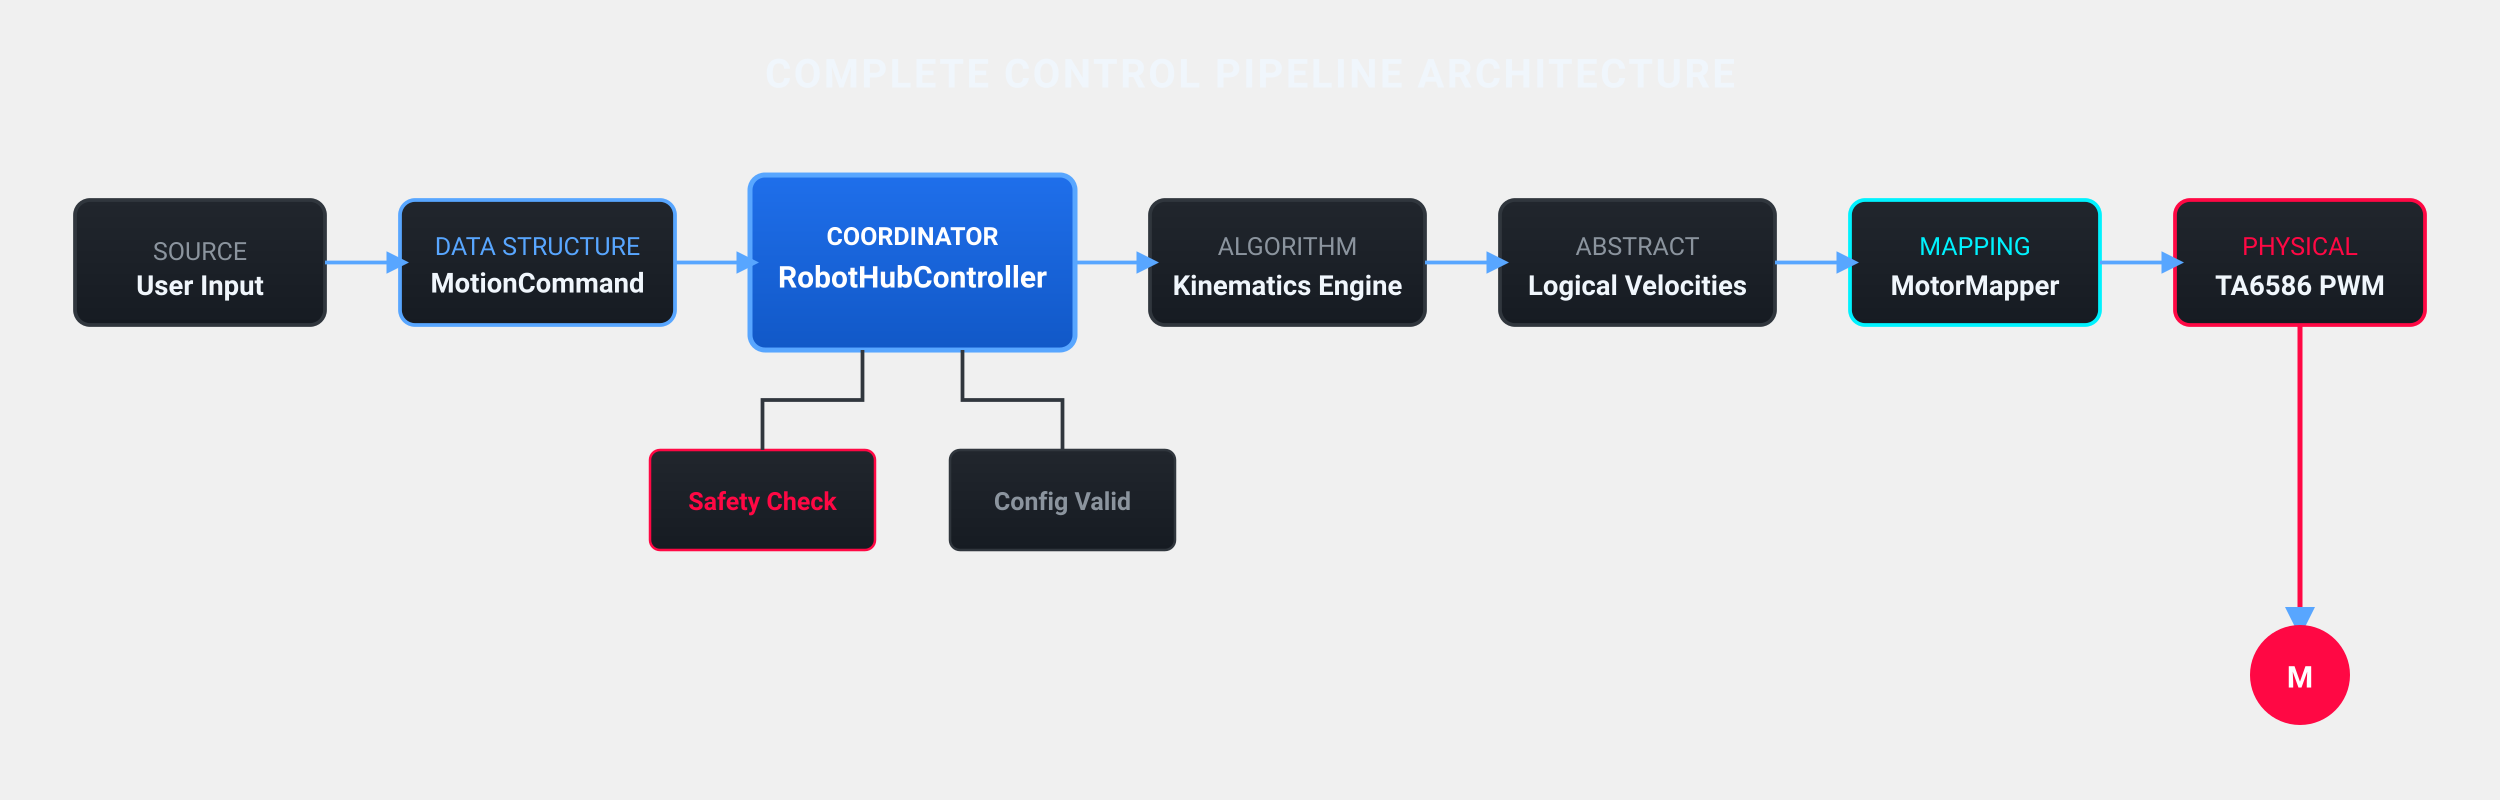
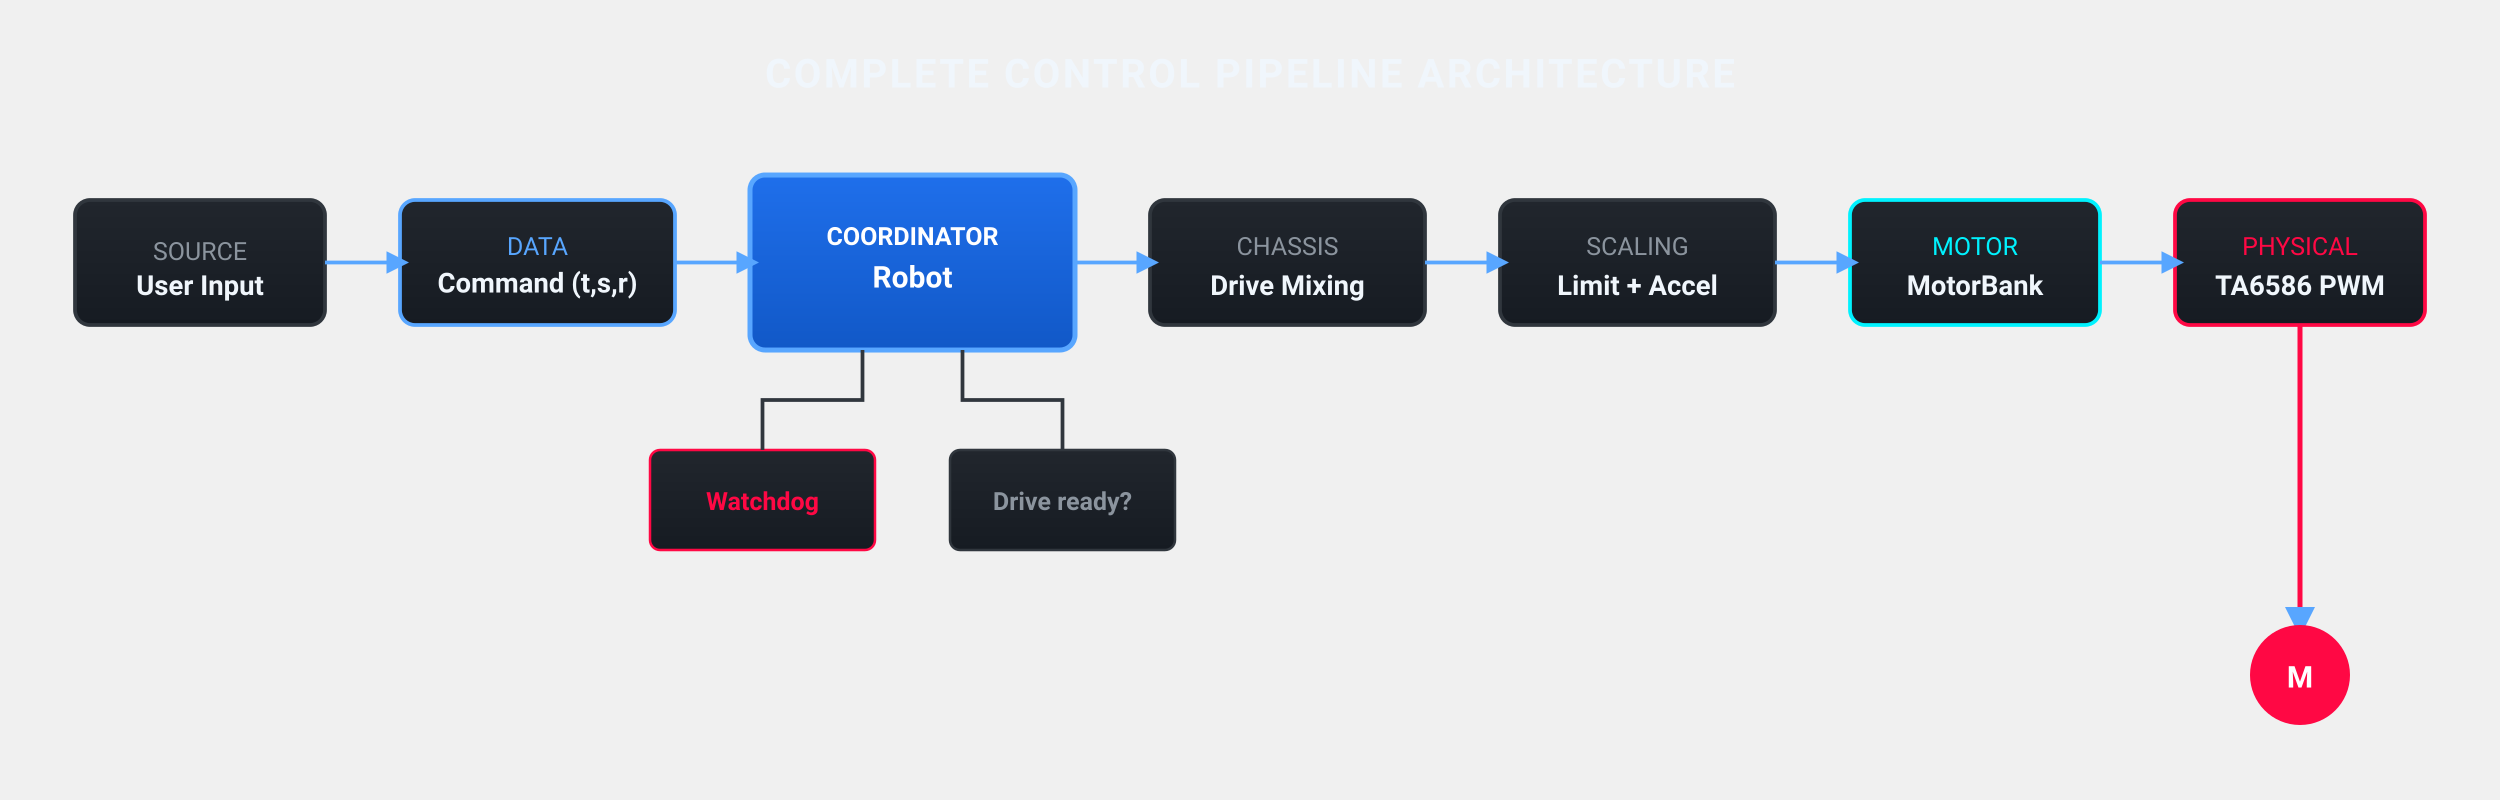
<svg xmlns="http://www.w3.org/2000/svg" viewBox="0 0 1000 320" width="100%" height="100%" style="background-color: #0d1117; font-family: -apple-system, BlinkMacSystemFont, 'Segoe UI', Roboto, Helvetica, Arial, sans-serif;">
  <defs>
    <linearGradient id="node-bg" x1="0%" y1="0%" x2="0%" y2="100%">
      <stop offset="0%" stop-color="#21262d" />
      <stop offset="100%" stop-color="#161b22" />
    </linearGradient>
    <linearGradient id="node-highlight" x1="0%" y1="0%" x2="0%" y2="100%">
      <stop offset="0%" stop-color="#1f6feb" />
      <stop offset="100%" stop-color="#1158c7" />
    </linearGradient>
    <marker id="arrow" viewBox="0 0 10 10" refX="6" refY="5" markerWidth="6" markerHeight="6" orient="auto-start-reverse">
      <path d="M 0 0 L 10 5 L 0 10 z" fill="#58a6ff" />
    </marker>
  </defs>
  <text x="500" y="35" fill="#f0f6fc" font-size="16" font-weight="bold" text-anchor="middle" letter-spacing="1">COMPLETE CONTROL PIPELINE ARCHITECTURE</text>
  <g transform="translate(30, 80)">
    <rect width="100" height="50" rx="6" fill="url(#node-bg)" stroke="#30363d" stroke-width="1.5" />
    <text x="50" y="24" fill="#8b949e" font-size="10" text-anchor="middle">SOURCE</text>
    <text x="50" y="38" fill="#f0f6fc" font-size="11" font-weight="bold" text-anchor="middle">User Input</text>
  </g>
  <g transform="translate(160, 80)">
    <rect width="110" height="50" rx="6" fill="url(#node-bg)" stroke="#58a6ff" stroke-width="1.5" />
-     <text x="55" y="22" fill="#58a6ff" font-size="10" text-anchor="middle">DATA STRUCTURE</text>
-     <text x="55" y="37" fill="#f0f6fc" font-size="11" font-weight="bold" text-anchor="middle">MotionCommand</text>
+     <text x="55" y="22" fill="#58a6ff" font-size="10" text-anchor="middle">DATA</text>
+     <text x="55" y="37" fill="#f0f6fc" font-size="11" font-weight="bold" text-anchor="middle">Command (t,s,r)</text>
  </g>
  <g transform="translate(300, 70)">
    <rect width="130" height="70" rx="6" fill="url(#node-highlight)" stroke="#58a6ff" stroke-width="2" />
    <text x="65" y="28" fill="#ffffff" font-size="10" text-anchor="middle" font-weight="bold">COORDINATOR</text>
-     <text x="65" y="45" fill="#ffffff" font-size="12" font-weight="bold" text-anchor="middle">RobotHubController</text>
+     <text x="65" y="45" fill="#ffffff" font-size="12" font-weight="bold" text-anchor="middle">Robot</text>
  </g>
  <g transform="translate(260, 180)">
    <rect width="90" height="40" rx="4" fill="url(#node-bg)" stroke="#ff0844" stroke-width="1" />
-     <text x="45" y="24" fill="#ff0844" font-size="10" font-weight="bold" text-anchor="middle">Safety Check</text>
+     <text x="45" y="24" fill="#ff0844" font-size="10" font-weight="bold" text-anchor="middle">Watchdog</text>
  </g>
  <g transform="translate(380, 180)">
    <rect width="90" height="40" rx="4" fill="url(#node-bg)" stroke="#30363d" stroke-width="1" />
-     <text x="45" y="24" fill="#8b949e" font-size="10" font-weight="bold" text-anchor="middle">Config Valid</text>
+     <text x="45" y="24" fill="#8b949e" font-size="10" font-weight="bold" text-anchor="middle">Drive ready?</text>
  </g>
  <g transform="translate(460, 80)">
    <rect width="110" height="50" rx="6" fill="url(#node-bg)" stroke="#30363d" stroke-width="1.5" />
-     <text x="55" y="22" fill="#8b949e" font-size="10" text-anchor="middle">ALGORITHM</text>
-     <text x="55" y="38" fill="#f0f6fc" font-size="11" font-weight="bold" text-anchor="middle">Kinematics Engine</text>
+     <text x="55" y="22" fill="#8b949e" font-size="10" text-anchor="middle">CHASSIS</text>
+     <text x="55" y="38" fill="#f0f6fc" font-size="11" font-weight="bold" text-anchor="middle">Drive Mixing</text>
  </g>
  <g transform="translate(600, 80)">
    <rect width="110" height="50" rx="6" fill="url(#node-bg)" stroke="#30363d" stroke-width="1.5" />
-     <text x="55" y="22" fill="#8b949e" font-size="10" text-anchor="middle">ABSTRACT</text>
-     <text x="55" y="38" fill="#f0f6fc" font-size="11" font-weight="bold" text-anchor="middle">Logical Velocities</text>
+     <text x="55" y="22" fill="#8b949e" font-size="10" text-anchor="middle">SCALING</text>
+     <text x="55" y="38" fill="#f0f6fc" font-size="11" font-weight="bold" text-anchor="middle">Limit + Accel</text>
  </g>
  <g transform="translate(740, 80)">
    <rect width="100" height="50" rx="6" fill="url(#node-bg)" stroke="#00f2fe" stroke-width="1.5" />
-     <text x="50" y="22" fill="#00f2fe" font-size="10" text-anchor="middle">MAPPING</text>
-     <text x="50" y="38" fill="#f0f6fc" font-size="11" font-weight="bold" text-anchor="middle">MotorMapper</text>
+     <text x="50" y="22" fill="#00f2fe" font-size="10" text-anchor="middle">MOTOR</text>
+     <text x="50" y="38" fill="#f0f6fc" font-size="11" font-weight="bold" text-anchor="middle">MotorBank</text>
  </g>
  <g transform="translate(870, 80)">
    <rect width="100" height="50" rx="6" fill="url(#node-bg)" stroke="#ff0844" stroke-width="1.5" />
    <text x="50" y="22" fill="#ff0844" font-size="10" text-anchor="middle">PHYSICAL</text>
    <text x="50" y="38" fill="#f0f6fc" font-size="11" font-weight="bold" text-anchor="middle">TA6586 PWM</text>
  </g>
  <line x1="130" y1="105" x2="160" y2="105" stroke="#58a6ff" stroke-width="1.5" marker-end="url(#arrow)" />
  <line x1="270" y1="105" x2="300" y2="105" stroke="#58a6ff" stroke-width="1.5" marker-end="url(#arrow)" />
  <line x1="430" y1="105" x2="460" y2="105" stroke="#58a6ff" stroke-width="1.5" marker-end="url(#arrow)" />
  <line x1="570" y1="105" x2="600" y2="105" stroke="#58a6ff" stroke-width="1.5" marker-end="url(#arrow)" />
  <line x1="710" y1="105" x2="740" y2="105" stroke="#58a6ff" stroke-width="1.5" marker-end="url(#arrow)" />
  <line x1="840" y1="105" x2="870" y2="105" stroke="#58a6ff" stroke-width="1.5" marker-end="url(#arrow)" />
  <path d="M 345 140 L 345 160 L 305 160 L 305 180" fill="none" stroke="#30363d" stroke-width="1.5" />
  <path d="M 385 140 L 385 160 L 425 160 L 425 180" fill="none" stroke="#30363d" stroke-width="1.5" />
  <path d="M 920 130 L 920 250" fill="none" stroke="#ff0844" stroke-width="2" marker-end="url(#arrow)" />
  <circle cx="920" cy="270" r="20" fill="#ff0844" />
  <text x="920" y="275" fill="#ffffff" font-size="12" font-weight="bold" text-anchor="middle">M</text>
</svg>
